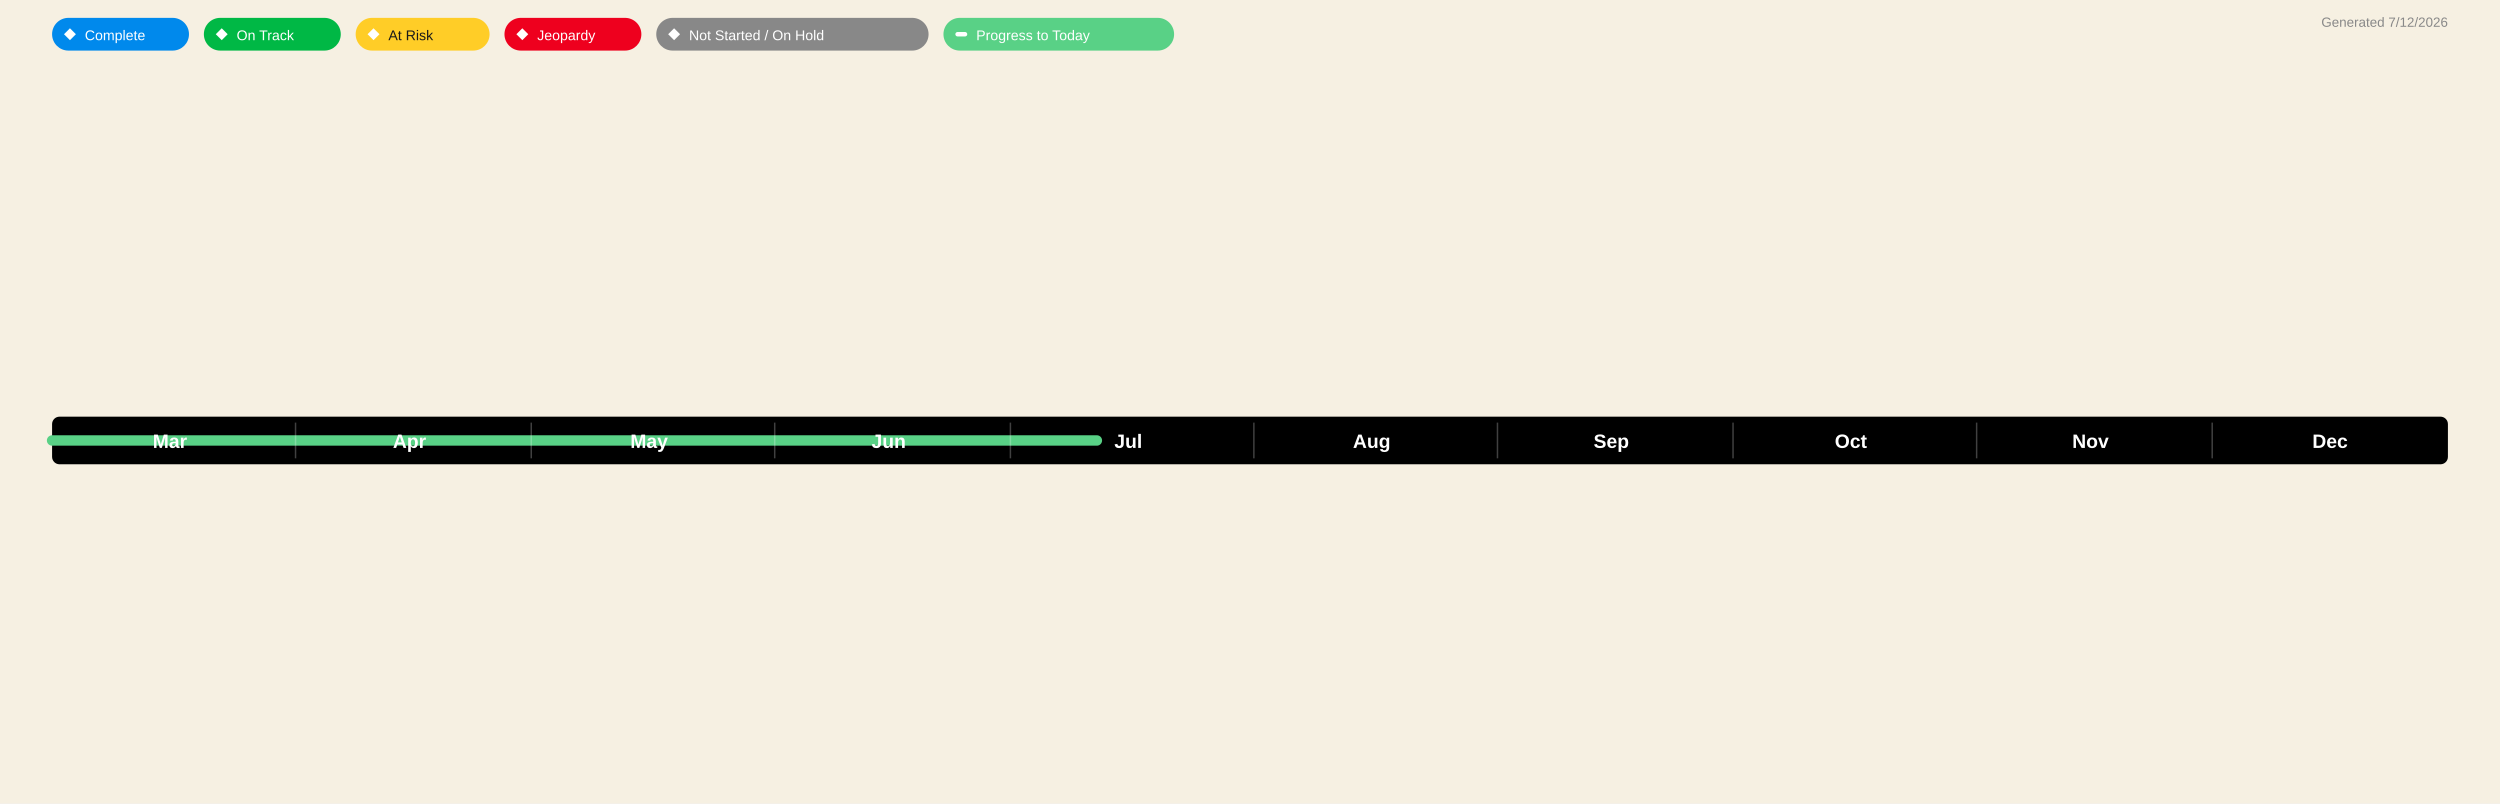
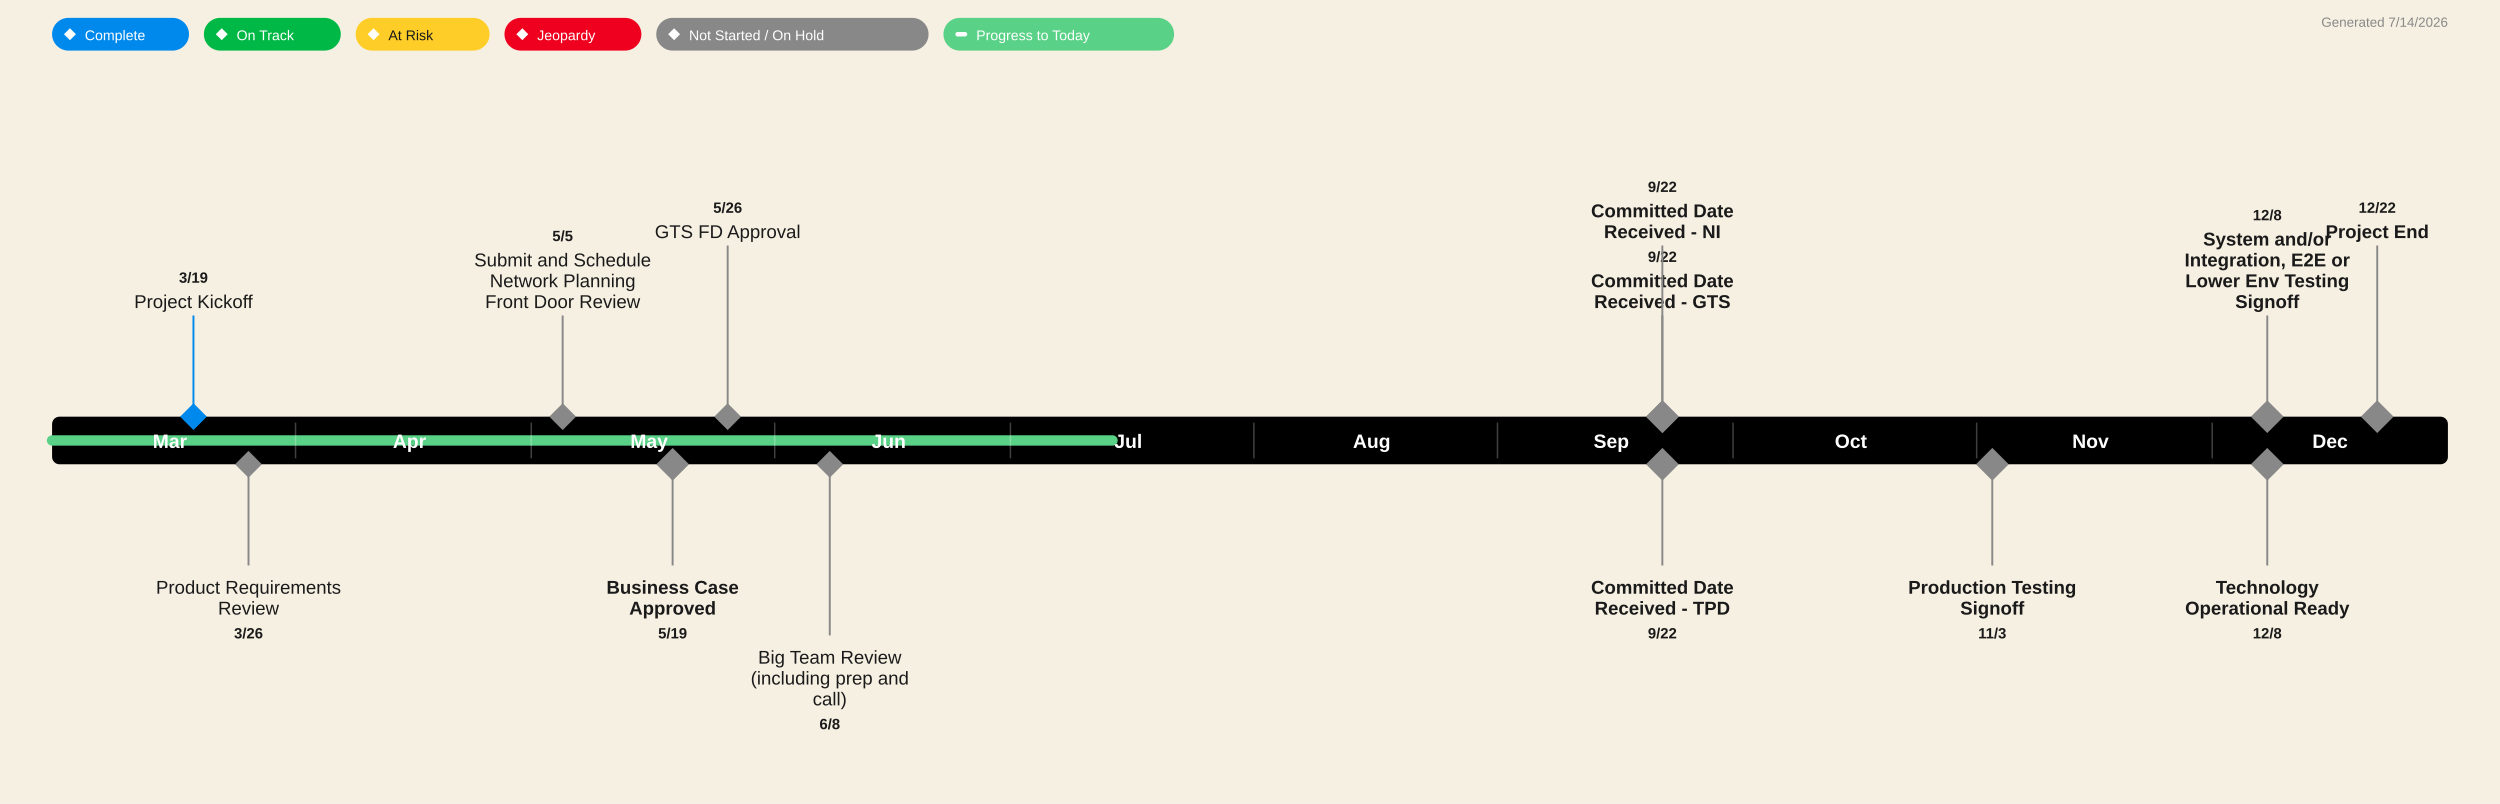
<svg xmlns="http://www.w3.org/2000/svg" width="1680" height="540" viewBox="0 0 1680 540">
  <rect width="1680" height="540" fill="#F6F0E2" />
-   <text x="1645.0" y="18.0" text-anchor="end" font-size="9" font-weight="normal" fill="#888888" font-family="Calibri,Arial,sans-serif">Generated 7/12/2026</text>
+   <text x="1645.0" y="18.0" text-anchor="end" font-size="9" font-weight="normal" fill="#888888" font-family="Calibri,Arial,sans-serif">Generated 7/14/2026</text>
  <rect x="35" y="280" width="1610" height="32" fill="#000000" rx="5" />
-   <line x1="35" y1="296.0" x2="737.1" y2="296.0" stroke="#59D186" stroke-width="7" stroke-linecap="round" />
+   <line x1="35" y1="296.0" x2="747.6" y2="296.0" stroke="#59D186" stroke-width="7" stroke-linecap="round" />
  <text x="114.2" y="301.0" text-anchor="middle" font-size="13" font-weight="bold" fill="#ffffff" font-family="Calibri,Arial,sans-serif">Mar</text>
  <line x1="198.6" y1="284" x2="198.6" y2="308" stroke="rgba(255,255,255,0.25)" stroke-width="1" />
  <text x="275.2" y="301.0" text-anchor="middle" font-size="13" font-weight="bold" fill="#ffffff" font-family="Calibri,Arial,sans-serif">Apr</text>
  <line x1="357.0" y1="284" x2="357.0" y2="308" stroke="rgba(255,255,255,0.25)" stroke-width="1" />
  <text x="436.2" y="301.0" text-anchor="middle" font-size="13" font-weight="bold" fill="#ffffff" font-family="Calibri,Arial,sans-serif">May</text>
  <line x1="520.6" y1="284" x2="520.6" y2="308" stroke="rgba(255,255,255,0.25)" stroke-width="1" />
  <text x="597.2" y="301.0" text-anchor="middle" font-size="13" font-weight="bold" fill="#ffffff" font-family="Calibri,Arial,sans-serif">Jun</text>
  <line x1="679.0" y1="284" x2="679.0" y2="308" stroke="rgba(255,255,255,0.25)" stroke-width="1" />
  <text x="758.2" y="301.0" text-anchor="middle" font-size="13" font-weight="bold" fill="#ffffff" font-family="Calibri,Arial,sans-serif">Jul</text>
  <line x1="842.6" y1="284" x2="842.6" y2="308" stroke="rgba(255,255,255,0.25)" stroke-width="1" />
  <text x="921.8" y="301.0" text-anchor="middle" font-size="13" font-weight="bold" fill="#ffffff" font-family="Calibri,Arial,sans-serif">Aug</text>
  <line x1="1006.3" y1="284" x2="1006.3" y2="308" stroke="rgba(255,255,255,0.25)" stroke-width="1" />
  <text x="1082.8" y="301.0" text-anchor="middle" font-size="13" font-weight="bold" fill="#ffffff" font-family="Calibri,Arial,sans-serif">Sep</text>
  <line x1="1164.6" y1="284" x2="1164.6" y2="308" stroke="rgba(255,255,255,0.25)" stroke-width="1" />
  <text x="1243.8" y="301.0" text-anchor="middle" font-size="13" font-weight="bold" fill="#ffffff" font-family="Calibri,Arial,sans-serif">Oct</text>
  <line x1="1328.3" y1="284" x2="1328.3" y2="308" stroke="rgba(255,255,255,0.25)" stroke-width="1" />
  <text x="1404.8" y="301.0" text-anchor="middle" font-size="13" font-weight="bold" fill="#ffffff" font-family="Calibri,Arial,sans-serif">Nov</text>
  <line x1="1486.6" y1="284" x2="1486.6" y2="308" stroke="rgba(255,255,255,0.25)" stroke-width="1" />
  <text x="1565.8" y="301.0" text-anchor="middle" font-size="13" font-weight="bold" fill="#ffffff" font-family="Calibri,Arial,sans-serif">Dec</text>
+   <line x1="130.0" y1="280" x2="130.0" y2="212" stroke="#0089EC" stroke-width="1.3" />
+   <polygon points="130.016,271 139.016,280 130.016,289 121.016,280" fill="#0089EC" />
+   <text x="130.0" y="207.0" text-anchor="middle" font-size="12.5" font-weight="normal" fill="#1a1a1a" font-family="Calibri,Arial,sans-serif">Project Kickoff</text>
+   <text x="130.0" y="190.0" text-anchor="middle" font-size="10" font-weight="bold" fill="#1a1a1a" font-family="Calibri,Arial,sans-serif">3/19</text>
+   <line x1="167.0" y1="312" x2="167.0" y2="380" stroke="#888888" stroke-width="1.3" />
+   <polygon points="166.967,303 175.967,312 166.967,321 157.967,312" fill="#888888" />
+   <text x="167.0" y="399.0" text-anchor="middle" font-size="12.5" font-weight="normal" fill="#1a1a1a" font-family="Calibri,Arial,sans-serif">Product Requirements</text>
+   <text x="167.0" y="413.0" text-anchor="middle" font-size="12.5" font-weight="normal" fill="#1a1a1a" font-family="Calibri,Arial,sans-serif">Review</text>
+   <text x="167.0" y="429.0" text-anchor="middle" font-size="10" font-weight="bold" fill="#1a1a1a" font-family="Calibri,Arial,sans-serif">3/26</text>
+   <line x1="378.1" y1="280" x2="378.1" y2="212" stroke="#888888" stroke-width="1.3" />
+   <polygon points="378.115,271 387.115,280 378.115,289 369.115,280" fill="#888888" />
+   <text x="378.1" y="179.0" text-anchor="middle" font-size="12.5" font-weight="normal" fill="#1a1a1a" font-family="Calibri,Arial,sans-serif">Submit and Schedule</text>
+   <text x="378.1" y="193.0" text-anchor="middle" font-size="12.5" font-weight="normal" fill="#1a1a1a" font-family="Calibri,Arial,sans-serif">Network Planning</text>
+   <text x="378.1" y="207.0" text-anchor="middle" font-size="12.5" font-weight="normal" fill="#1a1a1a" font-family="Calibri,Arial,sans-serif">Front Door Review</text>
+   <text x="378.1" y="162.0" text-anchor="middle" font-size="10" font-weight="bold" fill="#1a1a1a" font-family="Calibri,Arial,sans-serif">5/5</text>
+   <line x1="452.0" y1="312" x2="452.0" y2="380" stroke="#888888" stroke-width="1.3" />
+   <polygon points="452.016,301 463.016,312 452.016,323 441.016,312" fill="#888888" />
+   <text x="452.0" y="399.0" text-anchor="middle" font-size="12.5" font-weight="bold" fill="#1a1a1a" font-family="Calibri,Arial,sans-serif">Business Case</text>
+   <text x="452.0" y="413.0" text-anchor="middle" font-size="12.5" font-weight="bold" fill="#1a1a1a" font-family="Calibri,Arial,sans-serif">Approved</text>
+   <text x="452.0" y="429.0" text-anchor="middle" font-size="10" font-weight="bold" fill="#1a1a1a" font-family="Calibri,Arial,sans-serif">5/19</text>
+   <line x1="489.0" y1="280" x2="489.0" y2="165" stroke="#888888" stroke-width="1.3" />
+   <polygon points="488.967,271 497.967,280 488.967,289 479.967,280" fill="#888888" />
+   <text x="489.0" y="160.0" text-anchor="middle" font-size="12.5" font-weight="normal" fill="#1a1a1a" font-family="Calibri,Arial,sans-serif">GTS FD Approval</text>
+   <text x="489.0" y="143.0" text-anchor="middle" font-size="10" font-weight="bold" fill="#1a1a1a" font-family="Calibri,Arial,sans-serif">5/26</text>
+   <line x1="557.6" y1="312" x2="557.6" y2="427" stroke="#888888" stroke-width="1.3" />
+   <polygon points="557.59,303 566.59,312 557.59,321 548.59,312" fill="#888888" />
+   <text x="557.6" y="446.0" text-anchor="middle" font-size="12.5" font-weight="normal" fill="#1a1a1a" font-family="Calibri,Arial,sans-serif">Big Team Review</text>
+   <text x="557.6" y="460.0" text-anchor="middle" font-size="12.5" font-weight="normal" fill="#1a1a1a" font-family="Calibri,Arial,sans-serif">(including prep and</text>
+   <text x="557.6" y="474.0" text-anchor="middle" font-size="12.5" font-weight="normal" fill="#1a1a1a" font-family="Calibri,Arial,sans-serif">call)</text>
+   <text x="557.6" y="490.0" text-anchor="middle" font-size="10" font-weight="bold" fill="#1a1a1a" font-family="Calibri,Arial,sans-serif">6/8</text>
+   <line x1="1117.1" y1="280" x2="1117.1" y2="212" stroke="#888888" stroke-width="1.3" />
+   <polygon points="1117.131,269 1128.131,280 1117.131,291 1106.131,280" fill="#888888" />
+   <text x="1117.1" y="193.0" text-anchor="middle" font-size="12.5" font-weight="bold" fill="#1a1a1a" font-family="Calibri,Arial,sans-serif">Committed Date</text>
+   <text x="1117.1" y="207.0" text-anchor="middle" font-size="12.5" font-weight="bold" fill="#1a1a1a" font-family="Calibri,Arial,sans-serif">Received - GTS</text>
+   <text x="1117.1" y="176.0" text-anchor="middle" font-size="10" font-weight="bold" fill="#1a1a1a" font-family="Calibri,Arial,sans-serif">9/22</text>
+   <line x1="1117.1" y1="312" x2="1117.1" y2="380" stroke="#888888" stroke-width="1.3" />
+   <polygon points="1117.131,301 1128.131,312 1117.131,323 1106.131,312" fill="#888888" />
+   <text x="1117.1" y="399.0" text-anchor="middle" font-size="12.5" font-weight="bold" fill="#1a1a1a" font-family="Calibri,Arial,sans-serif">Committed Date</text>
+   <text x="1117.1" y="413.0" text-anchor="middle" font-size="12.5" font-weight="bold" fill="#1a1a1a" font-family="Calibri,Arial,sans-serif">Received - TPD</text>
+   <text x="1117.1" y="429.0" text-anchor="middle" font-size="10" font-weight="bold" fill="#1a1a1a" font-family="Calibri,Arial,sans-serif">9/22</text>
+   <line x1="1117.1" y1="280" x2="1117.1" y2="165" stroke="#888888" stroke-width="1.3" />
+   <polygon points="1117.131,269 1128.131,280 1117.131,291 1106.131,280" fill="#888888" />
+   <text x="1117.1" y="146.0" text-anchor="middle" font-size="12.5" font-weight="bold" fill="#1a1a1a" font-family="Calibri,Arial,sans-serif">Committed Date</text>
+   <text x="1117.1" y="160.0" text-anchor="middle" font-size="12.5" font-weight="bold" fill="#1a1a1a" font-family="Calibri,Arial,sans-serif">Received - NI</text>
+   <text x="1117.1" y="129.0" text-anchor="middle" font-size="10" font-weight="bold" fill="#1a1a1a" font-family="Calibri,Arial,sans-serif">9/22</text>
+   <line x1="1338.8" y1="312" x2="1338.8" y2="380" stroke="#888888" stroke-width="1.3" />
+   <polygon points="1338.836,301 1349.836,312 1338.836,323 1327.836,312" fill="#888888" />
+   <text x="1338.8" y="399.0" text-anchor="middle" font-size="12.5" font-weight="bold" fill="#1a1a1a" font-family="Calibri,Arial,sans-serif">Production Testing</text>
+   <text x="1338.8" y="413.0" text-anchor="middle" font-size="12.5" font-weight="bold" fill="#1a1a1a" font-family="Calibri,Arial,sans-serif">Signoff</text>
+   <text x="1338.8" y="429.0" text-anchor="middle" font-size="10" font-weight="bold" fill="#1a1a1a" font-family="Calibri,Arial,sans-serif">11/3</text>
+   <line x1="1523.6" y1="280" x2="1523.6" y2="212" stroke="#888888" stroke-width="1.3" />
+   <polygon points="1523.59,269 1534.59,280 1523.59,291 1512.59,280" fill="#888888" />
+   <text x="1523.6" y="165.0" text-anchor="middle" font-size="12.5" font-weight="bold" fill="#1a1a1a" font-family="Calibri,Arial,sans-serif">System and/or</text>
+   <text x="1523.6" y="179.0" text-anchor="middle" font-size="12.5" font-weight="bold" fill="#1a1a1a" font-family="Calibri,Arial,sans-serif">Integration, E2E or</text>
+   <text x="1523.6" y="193.0" text-anchor="middle" font-size="12.5" font-weight="bold" fill="#1a1a1a" font-family="Calibri,Arial,sans-serif">Lower Env  Testing</text>
+   <text x="1523.6" y="207.0" text-anchor="middle" font-size="12.5" font-weight="bold" fill="#1a1a1a" font-family="Calibri,Arial,sans-serif">Signoff</text>
+   <text x="1523.6" y="148.0" text-anchor="middle" font-size="10" font-weight="bold" fill="#1a1a1a" font-family="Calibri,Arial,sans-serif">12/8</text>
+   <line x1="1523.6" y1="312" x2="1523.6" y2="380" stroke="#888888" stroke-width="1.3" />
+   <polygon points="1523.59,301 1534.59,312 1523.59,323 1512.59,312" fill="#888888" />
+   <text x="1523.6" y="399.0" text-anchor="middle" font-size="12.5" font-weight="bold" fill="#1a1a1a" font-family="Calibri,Arial,sans-serif">Technology</text>
+   <text x="1523.6" y="413.0" text-anchor="middle" font-size="12.5" font-weight="bold" fill="#1a1a1a" font-family="Calibri,Arial,sans-serif">Operational Ready</text>
+   <text x="1523.6" y="429.0" text-anchor="middle" font-size="10" font-weight="bold" fill="#1a1a1a" font-family="Calibri,Arial,sans-serif">12/8</text>
+   <line x1="1597.5" y1="280" x2="1597.5" y2="165" stroke="#888888" stroke-width="1.3" />
+   <polygon points="1597.492,269 1608.492,280 1597.492,291 1586.492,280" fill="#888888" />
+   <text x="1597.5" y="160.0" text-anchor="middle" font-size="12.5" font-weight="bold" fill="#1a1a1a" font-family="Calibri,Arial,sans-serif">Project End</text>
+   <text x="1597.5" y="143.0" text-anchor="middle" font-size="10" font-weight="bold" fill="#1a1a1a" font-family="Calibri,Arial,sans-serif">12/22</text>
  <rect x="35.0" y="12" width="92" height="22" rx="11" fill="#0089EC" />
  <polygon points="47.0,19.0 51.0,23.0 47.0,27.0 43.0,23.0" fill="#ffffff" />
  <text x="57.0" y="27.0" text-anchor="start" font-size="9.5" font-weight="normal" fill="#ffffff" font-family="Calibri,Arial,sans-serif">Complete</text>
  <rect x="137.0" y="12" width="92" height="22" rx="11" fill="#00B845" />
  <polygon points="149.0,19.0 153.0,23.0 149.0,27.0 145.0,23.0" fill="#ffffff" />
  <text x="159.0" y="27.0" text-anchor="start" font-size="9.5" font-weight="normal" fill="#ffffff" font-family="Calibri,Arial,sans-serif">On Track</text>
  <rect x="239.0" y="12" width="90" height="22" rx="11" fill="#FFCD27" />
  <polygon points="251.0,19.0 255.0,23.0 251.0,27.0 247.0,23.0" fill="#ffffff" />
  <text x="261.0" y="27.0" text-anchor="start" font-size="9.5" font-weight="normal" fill="#1a1a1a" font-family="Calibri,Arial,sans-serif">At Risk</text>
  <rect x="339.0" y="12" width="92" height="22" rx="11" fill="#EE001E" />
  <polygon points="351.0,19.0 355.0,23.0 351.0,27.0 347.0,23.0" fill="#ffffff" />
  <text x="361.0" y="27.0" text-anchor="start" font-size="9.5" font-weight="normal" fill="#ffffff" font-family="Calibri,Arial,sans-serif">Jeopardy</text>
  <rect x="441.0" y="12" width="183" height="22" rx="11" fill="#888888" />
  <polygon points="453.0,19.0 457.0,23.0 453.0,27.0 449.0,23.0" fill="#ffffff" />
  <text x="463.0" y="27.0" text-anchor="start" font-size="9.5" font-weight="normal" fill="#ffffff" font-family="Calibri,Arial,sans-serif">Not Started / On Hold</text>
  <rect x="634.0" y="12" width="155" height="22" rx="11" fill="#59D186" />
  <rect x="642.0" y="21.5" width="8" height="3" rx="1.5" fill="#ffffff" />
  <text x="656.0" y="27.0" text-anchor="start" font-size="9.5" font-weight="normal" fill="#ffffff" font-family="Calibri,Arial,sans-serif">Progress to Today</text>
</svg>
